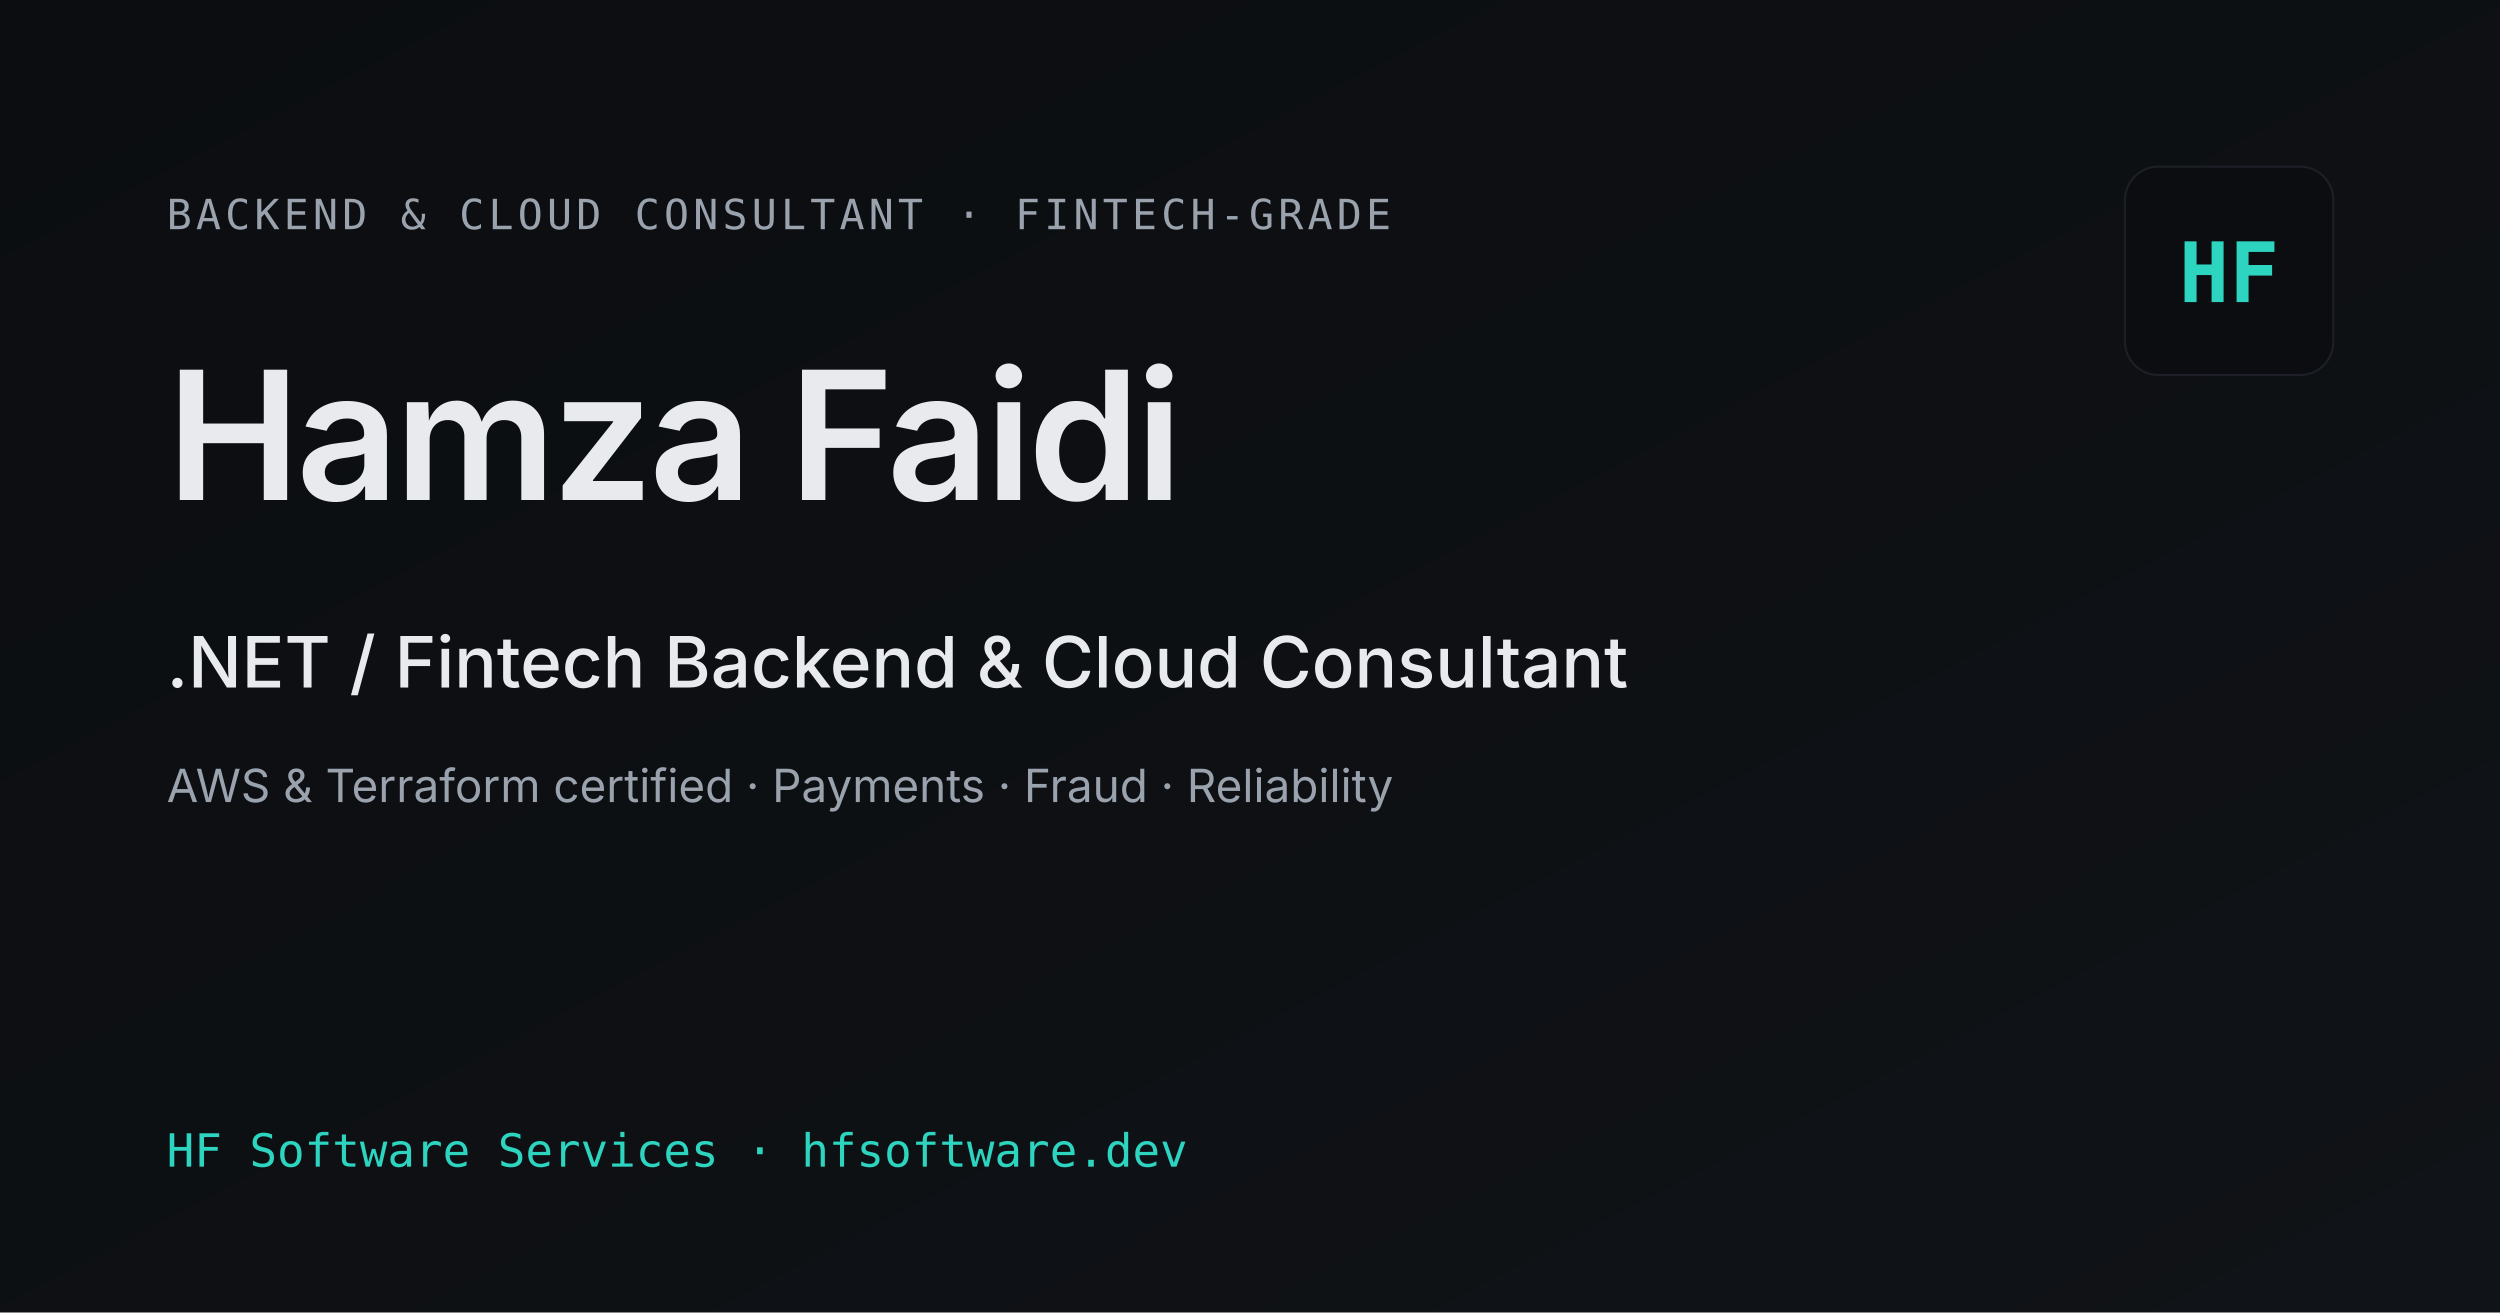
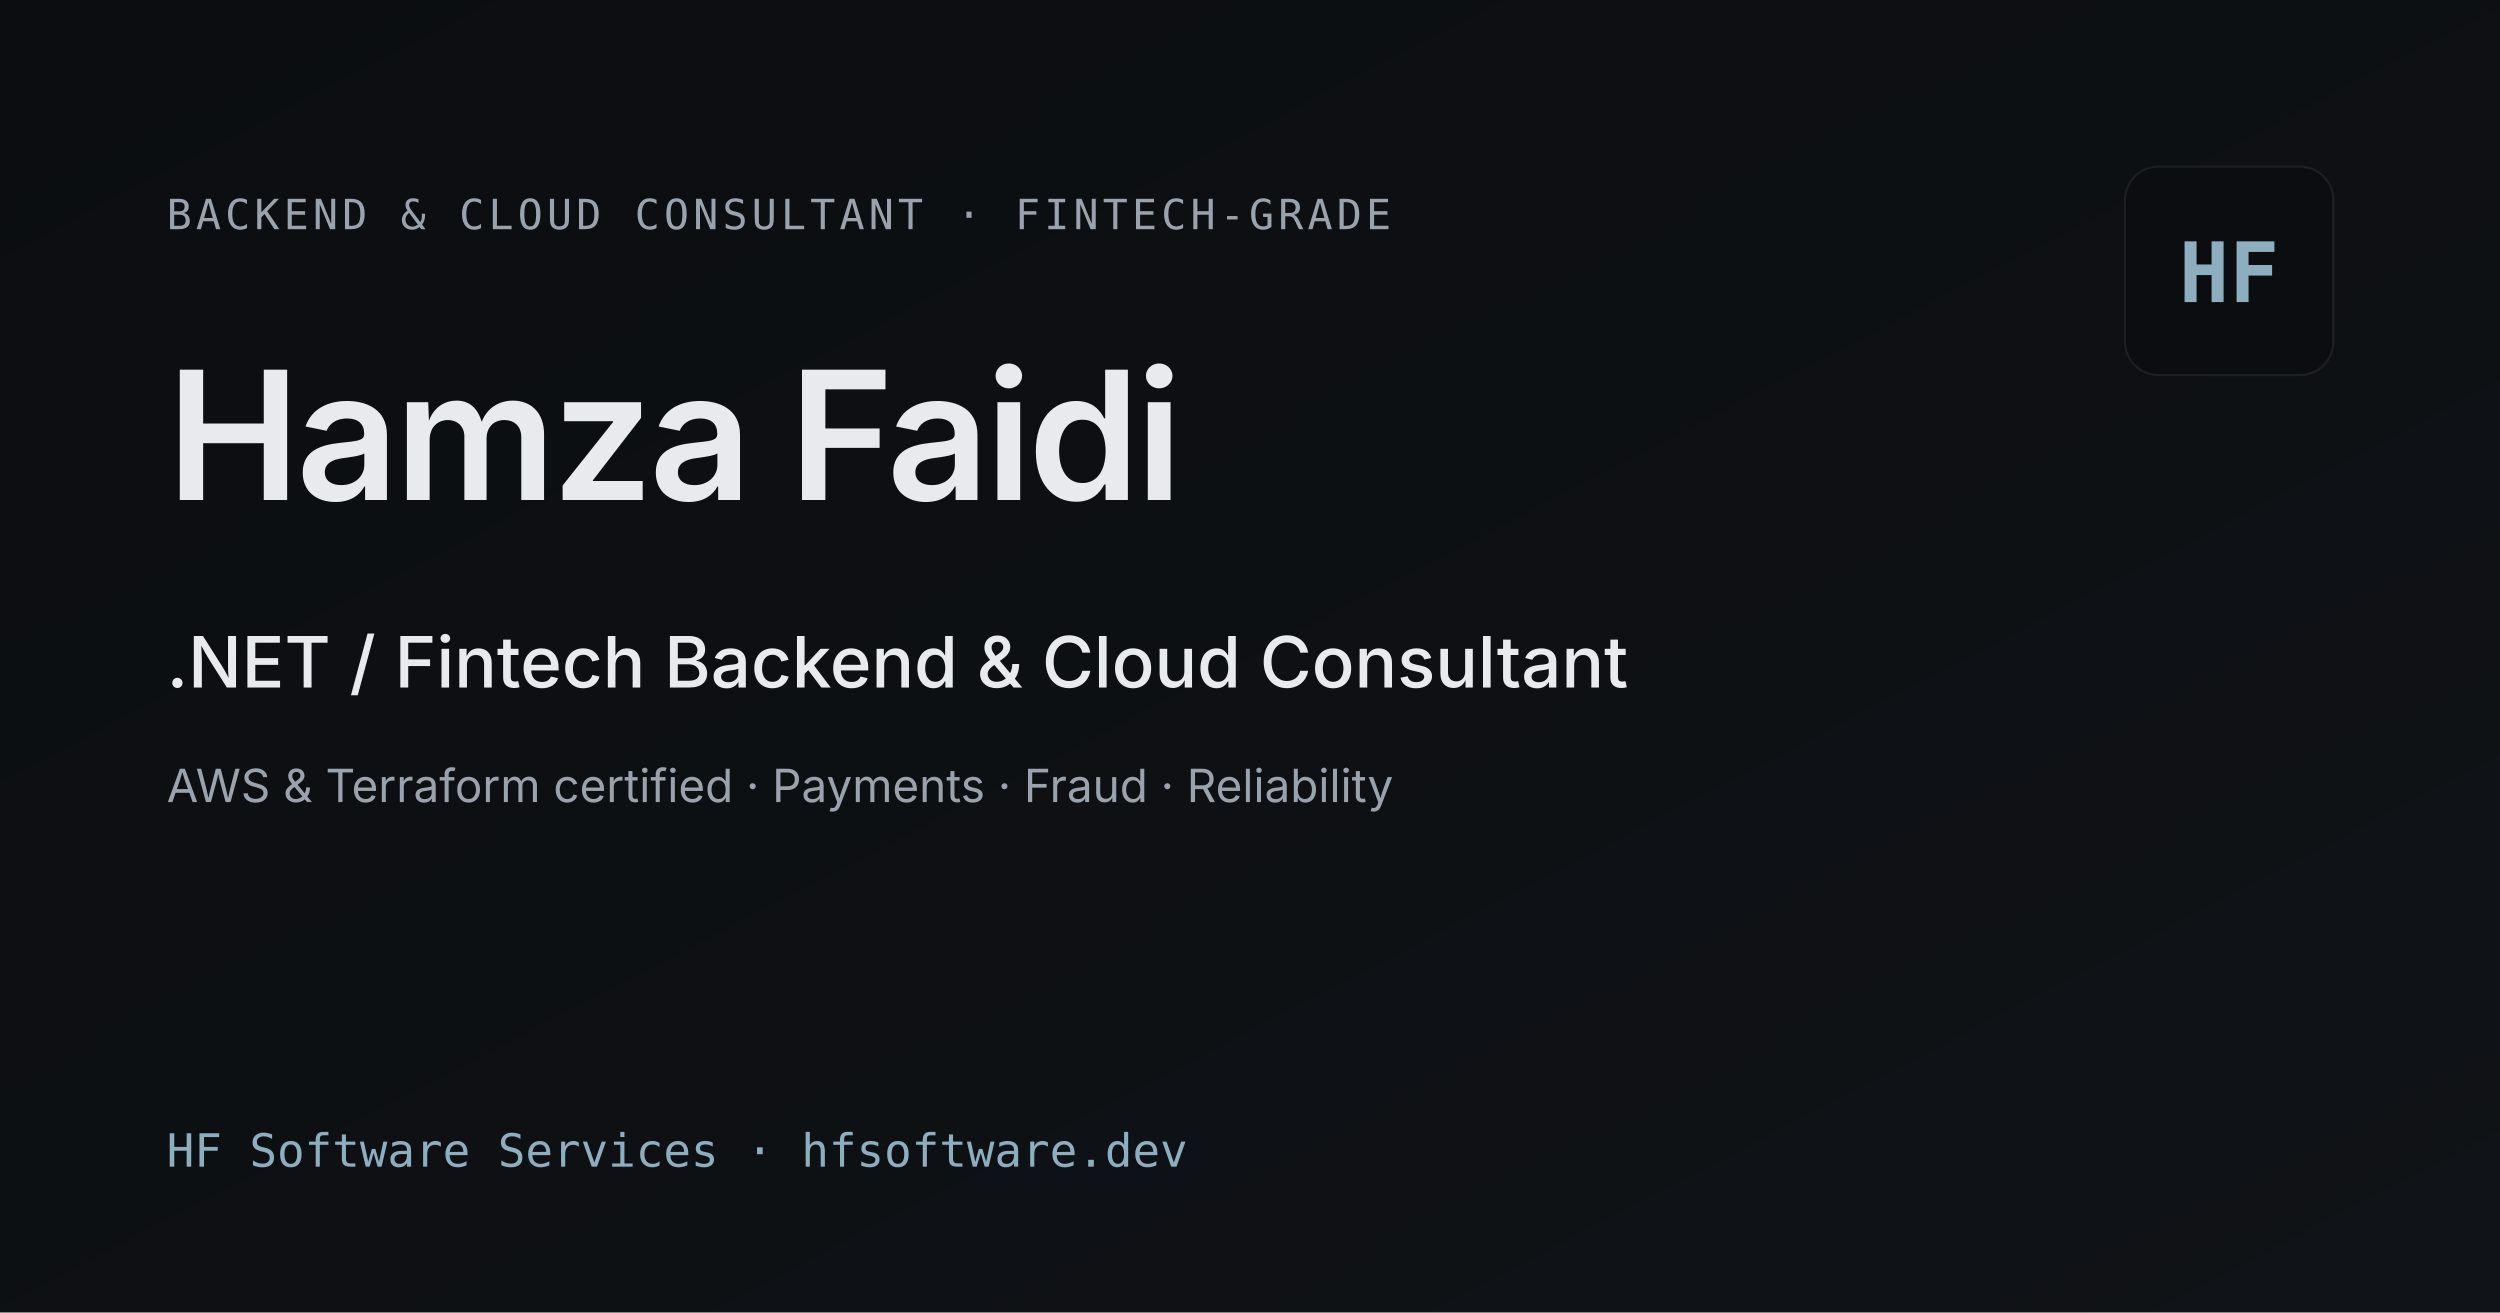
<svg xmlns="http://www.w3.org/2000/svg" viewBox="0 0 1200 630" width="1200" height="630">
  <defs>
    <linearGradient id="g" x1="0" y1="0" x2="1" y2="1">
      <stop offset="0%" stop-color="#0B0D10" />
      <stop offset="100%" stop-color="#101317" />
    </linearGradient>
  </defs>
  <rect width="1200" height="630" fill="url(#g)" />
  <g font-family="'JetBrains Mono', ui-monospace, monospace" fill="#9aa3ad" font-size="20" letter-spacing="2">
    <text x="80" y="110">BACKEND &amp; CLOUD CONSULTANT · FINTECH-GRADE</text>
  </g>
  <g font-family="Inter, system-ui, sans-serif" fill="#E8EAED">
    <text x="80" y="240" font-size="86" font-weight="600" letter-spacing="-2">Hamza Faidi</text>
    <text x="80" y="330" font-size="34" font-weight="500" fill="#E8EAED">.NET / Fintech Backend &amp; Cloud Consultant</text>
    <text x="80" y="385" font-size="22" fill="#9aa3ad">AWS &amp; Terraform certified · Payments · Fraud · Reliability</text>
  </g>
-   <g font-family="'JetBrains Mono', ui-monospace, monospace" fill="#2DD4BF" font-size="22">
+   <g font-family="'JetBrains Mono', ui-monospace, monospace" fill="#8DAEBF" font-size="22">
    <text x="80" y="560">HF Software Services · hfsoftware.dev</text>
  </g>
  <g transform="translate(1020,80)">
    <rect width="100" height="100" rx="16" fill="#0B0D10" stroke="#1c2026" />
-     <text x="50" y="65" font-family="'JetBrains Mono', ui-monospace, monospace" font-size="40" font-weight="700" fill="#2DD4BF" text-anchor="middle">HF</text>
+     <text x="50" y="65" font-family="'JetBrains Mono', ui-monospace, monospace" font-size="40" font-weight="700" fill="#8DAEBF" text-anchor="middle">HF</text>
  </g>
</svg>
